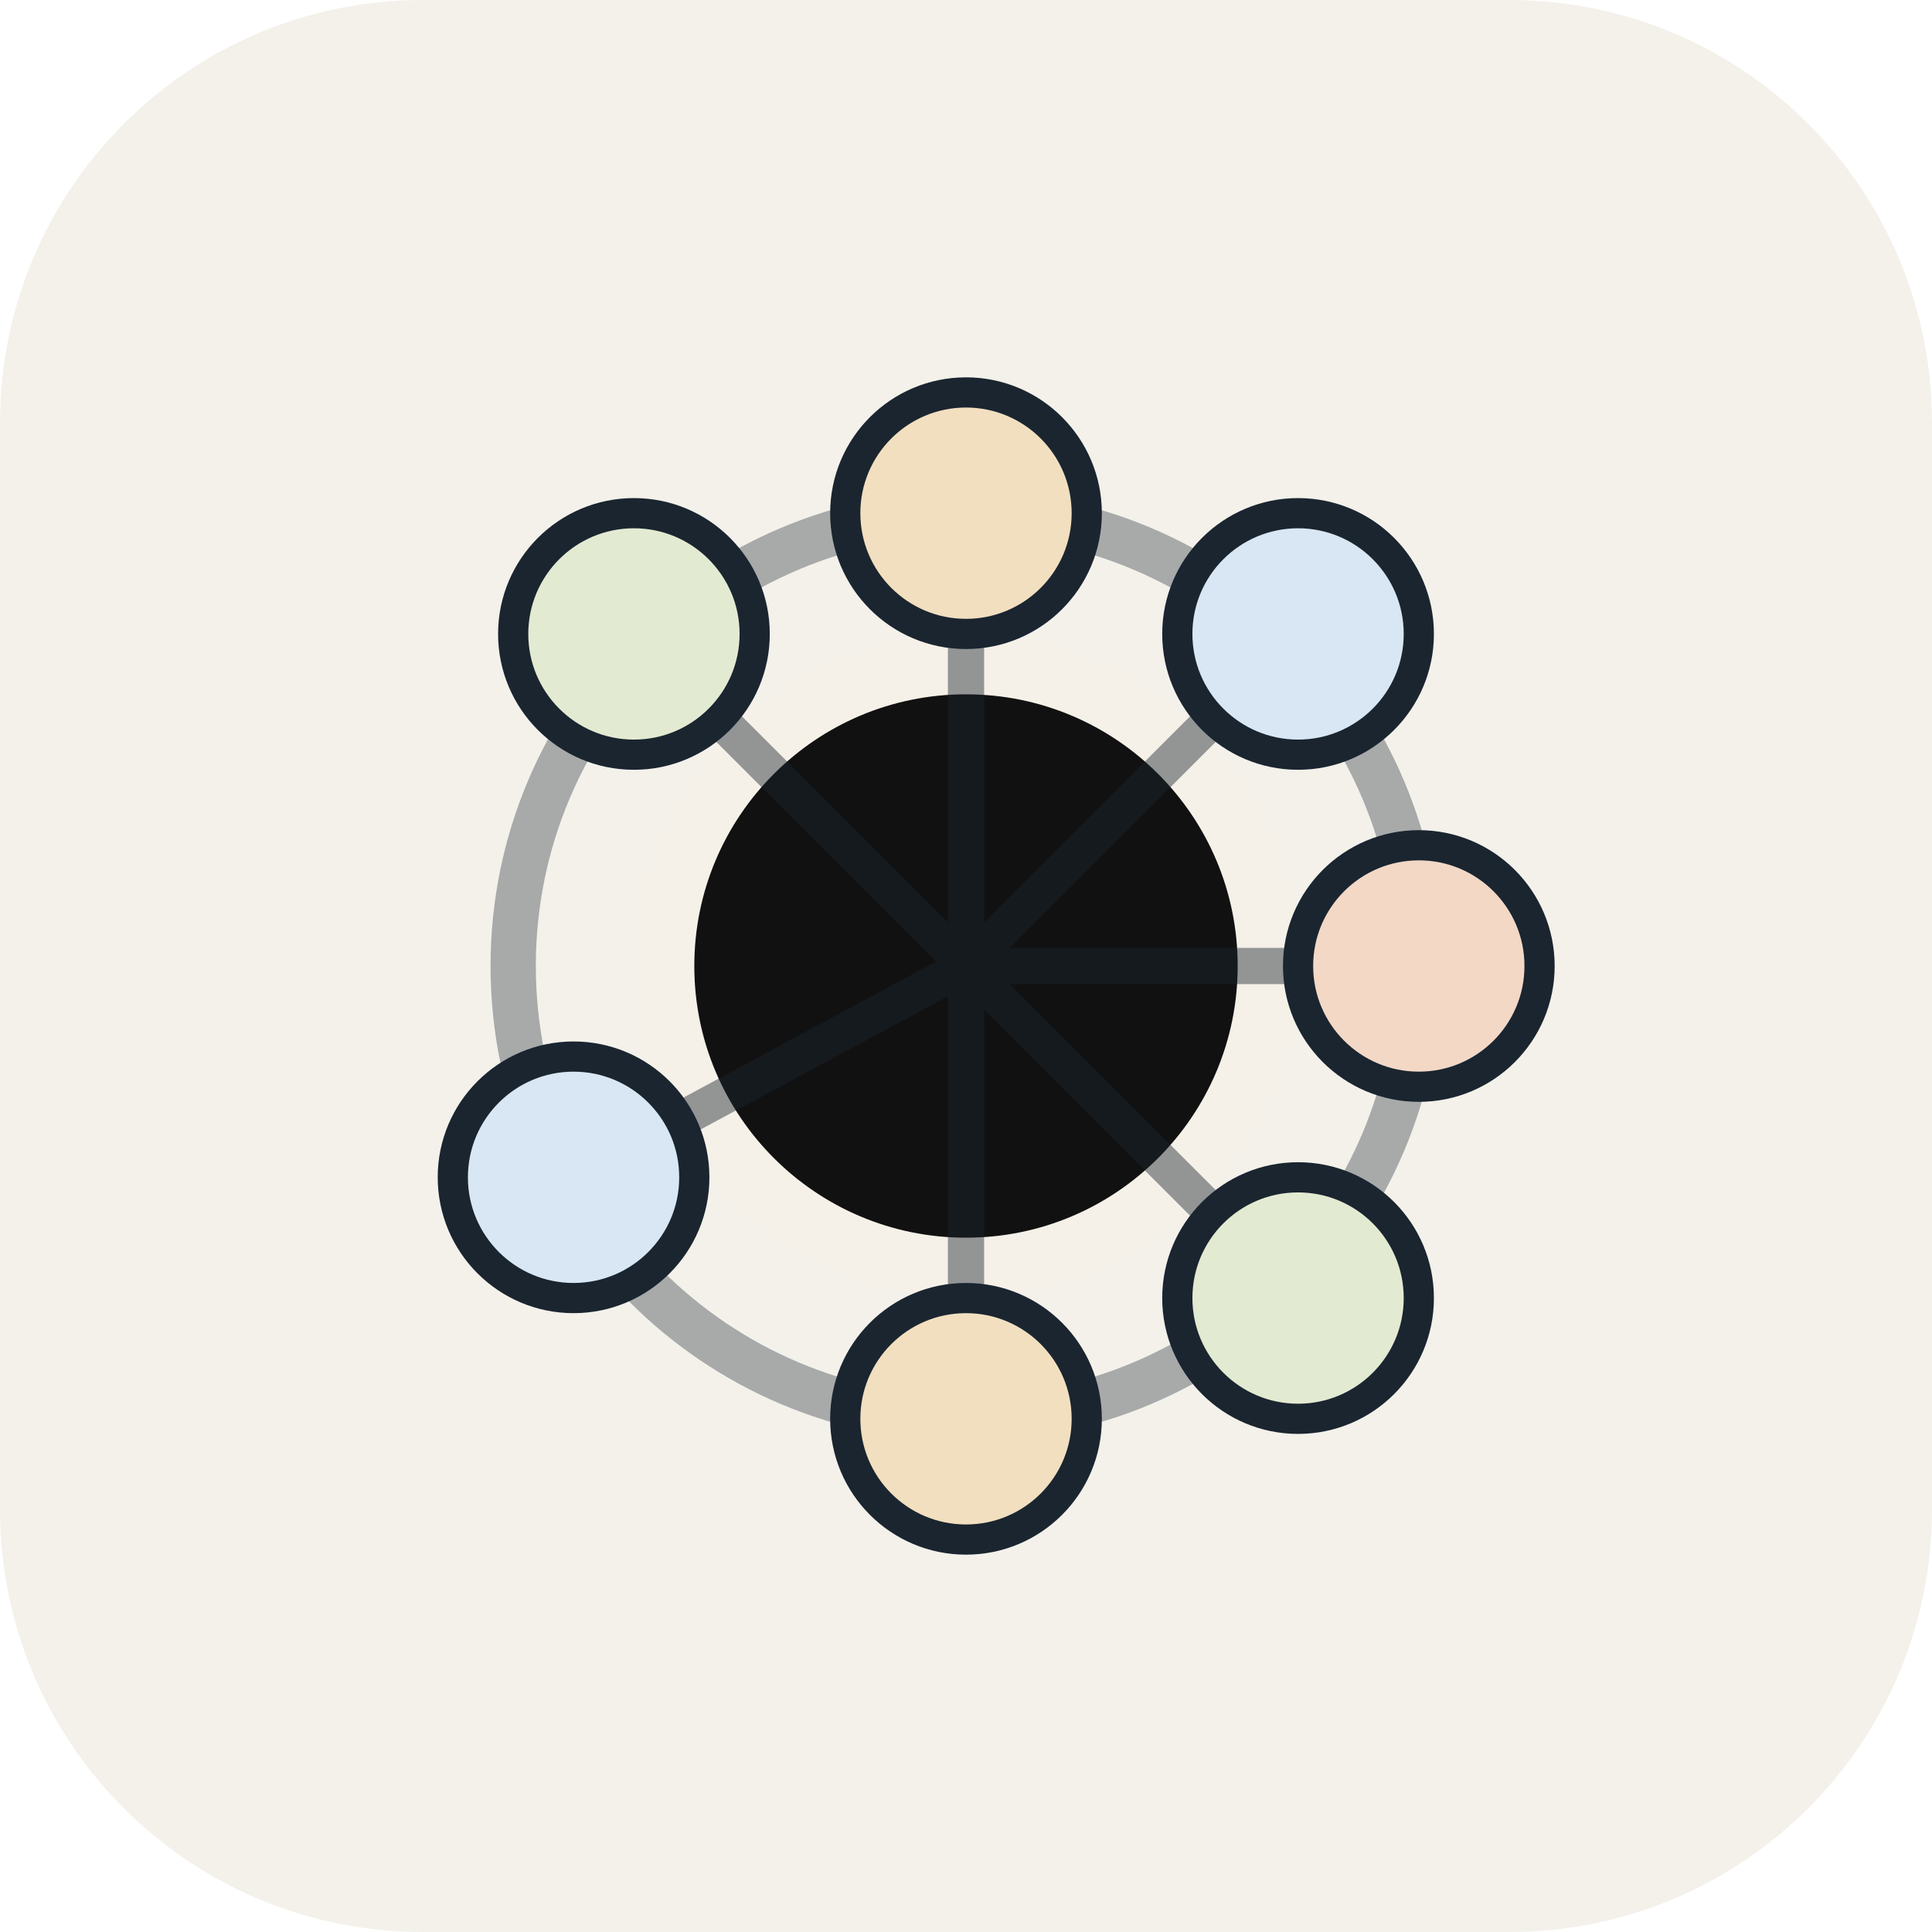
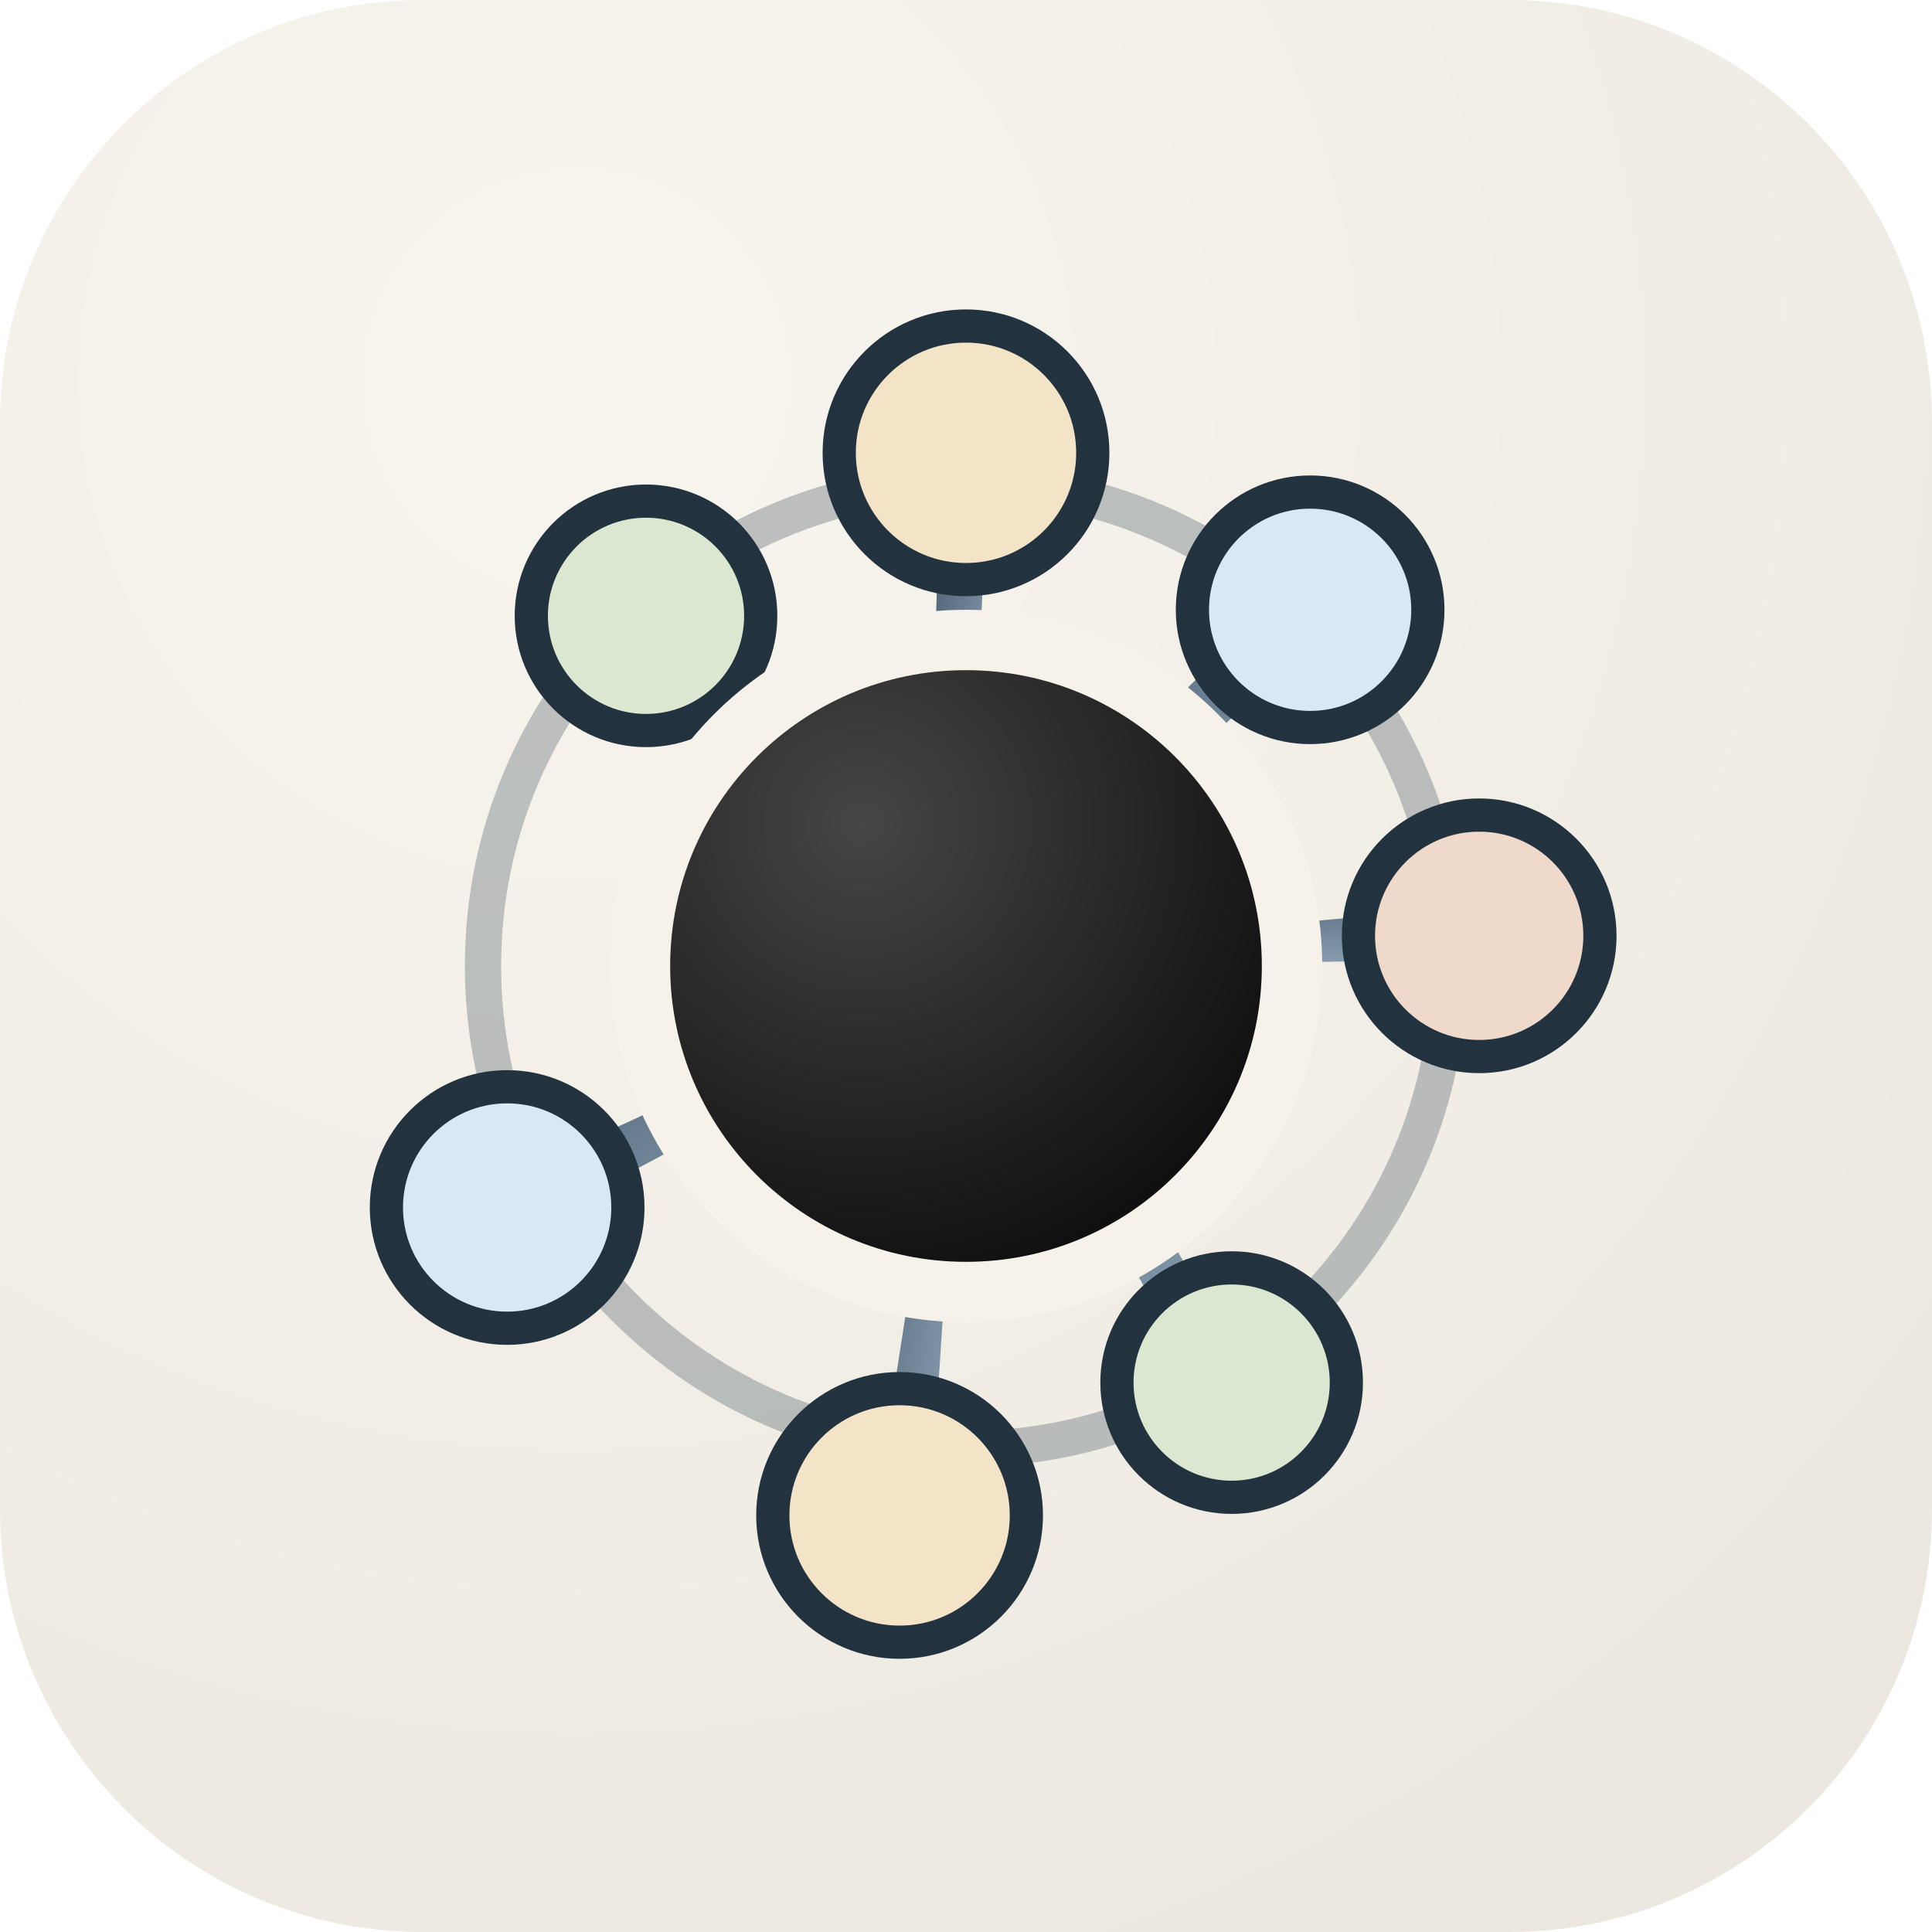
<svg xmlns="http://www.w3.org/2000/svg" viewBox="0 0 64 64">
-   <rect width="64" height="64" rx="14" fill="#f3f1ea" />
-   <circle cx="32" cy="32" r="15" fill="none" stroke="#1a2530" stroke-width="1.5" opacity="0.35" />
-   <circle cx="32" cy="32" r="10" fill="#111111" stroke="#f6f1e8" stroke-width="2" />
-   <g stroke="#1a2530" stroke-width="1.2" fill="none" opacity="0.45">
-     <line x1="32" y1="32" x2="32" y2="17" />
-     <line x1="32" y1="32" x2="43" y2="21" />
-     <line x1="32" y1="32" x2="47" y2="32" />
-     <line x1="32" y1="32" x2="43" y2="43" />
-     <line x1="32" y1="32" x2="32" y2="47" />
-     <line x1="32" y1="32" x2="19" y2="39" />
-     <line x1="32" y1="32" x2="21" y2="21" />
+   <defs>
+     <radialGradient id="bg" cx="30%" cy="20%" r="95%">
+       <stop offset="0%" stop-color="#f8f5ee" />
+       <stop offset="100%" stop-color="#ece8df" />
+     </radialGradient>
+     <radialGradient id="core" cx="34%" cy="28%" r="72%">
+       <stop offset="0%" stop-color="#464646" />
+       <stop offset="100%" stop-color="#101010" />
+     </radialGradient>
+     <linearGradient id="spoke" x1="0" y1="0" x2="1" y2="1">
+       <stop offset="0%" stop-color="#3c5164" />
+       <stop offset="100%" stop-color="#90a7bb" />
+     </linearGradient>
+   </defs>
+   <rect width="64" height="64" rx="14" fill="url(#bg)" />
+   <circle cx="32" cy="32" r="16" fill="none" stroke="#243847" stroke-width="1.2" opacity="0.28" />
+   <g opacity="0.95">
+     <polygon fill="url(#spoke)" points="32,32 30.8,27.6 31.2,13.8 32.8,13.8" />
+     <polygon fill="url(#spoke)" points="32,32 33.6,28.4 42.8,19.4 44.0,20.8" />
+     <polygon fill="url(#spoke)" points="32,32 35.8,31.2 49.2,30.0 49.0,31.8" />
+     <polygon fill="url(#spoke)" points="32,32 34.6,34.2 41.4,45.4 40.0,46.4" />
+     <polygon fill="url(#spoke)" points="32,32 31.2,35.8 29.0,50.0 30.8,50.2" />
+     <polygon fill="url(#spoke)" points="32,32 28.8,34.6 17.2,40.8 16.4,39.2" />
+     <polygon fill="url(#spoke)" points="32,32 29.0,29.2 20.8,21.0 22.0,19.8" />
  </g>
-   <g stroke="#1a2530" stroke-width="1">
-     <circle cx="32" cy="17" r="4" fill="#f2dfbf" />
-     <circle cx="43" cy="21" r="4" fill="#d8e7f3" />
-     <circle cx="47" cy="32" r="4" fill="#f3d8c6" />
-     <circle cx="43" cy="43" r="4" fill="#e3ead2" />
-     <circle cx="32" cy="47" r="4" fill="#f2dfbf" />
-     <circle cx="19" cy="39" r="4" fill="#d8e7f3" />
-     <circle cx="21" cy="21" r="4" fill="#e3ead2" />
+   <g stroke="#22333f" stroke-width="1.1">
+     <circle cx="32" cy="15" r="4.2" fill="#f3e3c7" />
+     <circle cx="43.4" cy="20.2" r="3.9" fill="#d9e8f5" />
+     <circle cx="49" cy="31" r="4" fill="#efd9ca" />
+     <circle cx="40.8" cy="45.8" r="3.8" fill="#dce7d1" />
+     <circle cx="29.8" cy="50.2" r="4.2" fill="#f3e3c7" />
+     <circle cx="16.8" cy="40" r="4" fill="#d9e8f5" />
+     <circle cx="21.4" cy="20.4" r="3.8" fill="#dce7d1" />
  </g>
+   <circle cx="32" cy="32" r="10.8" fill="url(#core)" stroke="#f6f2e9" stroke-width="2" />
</svg>
